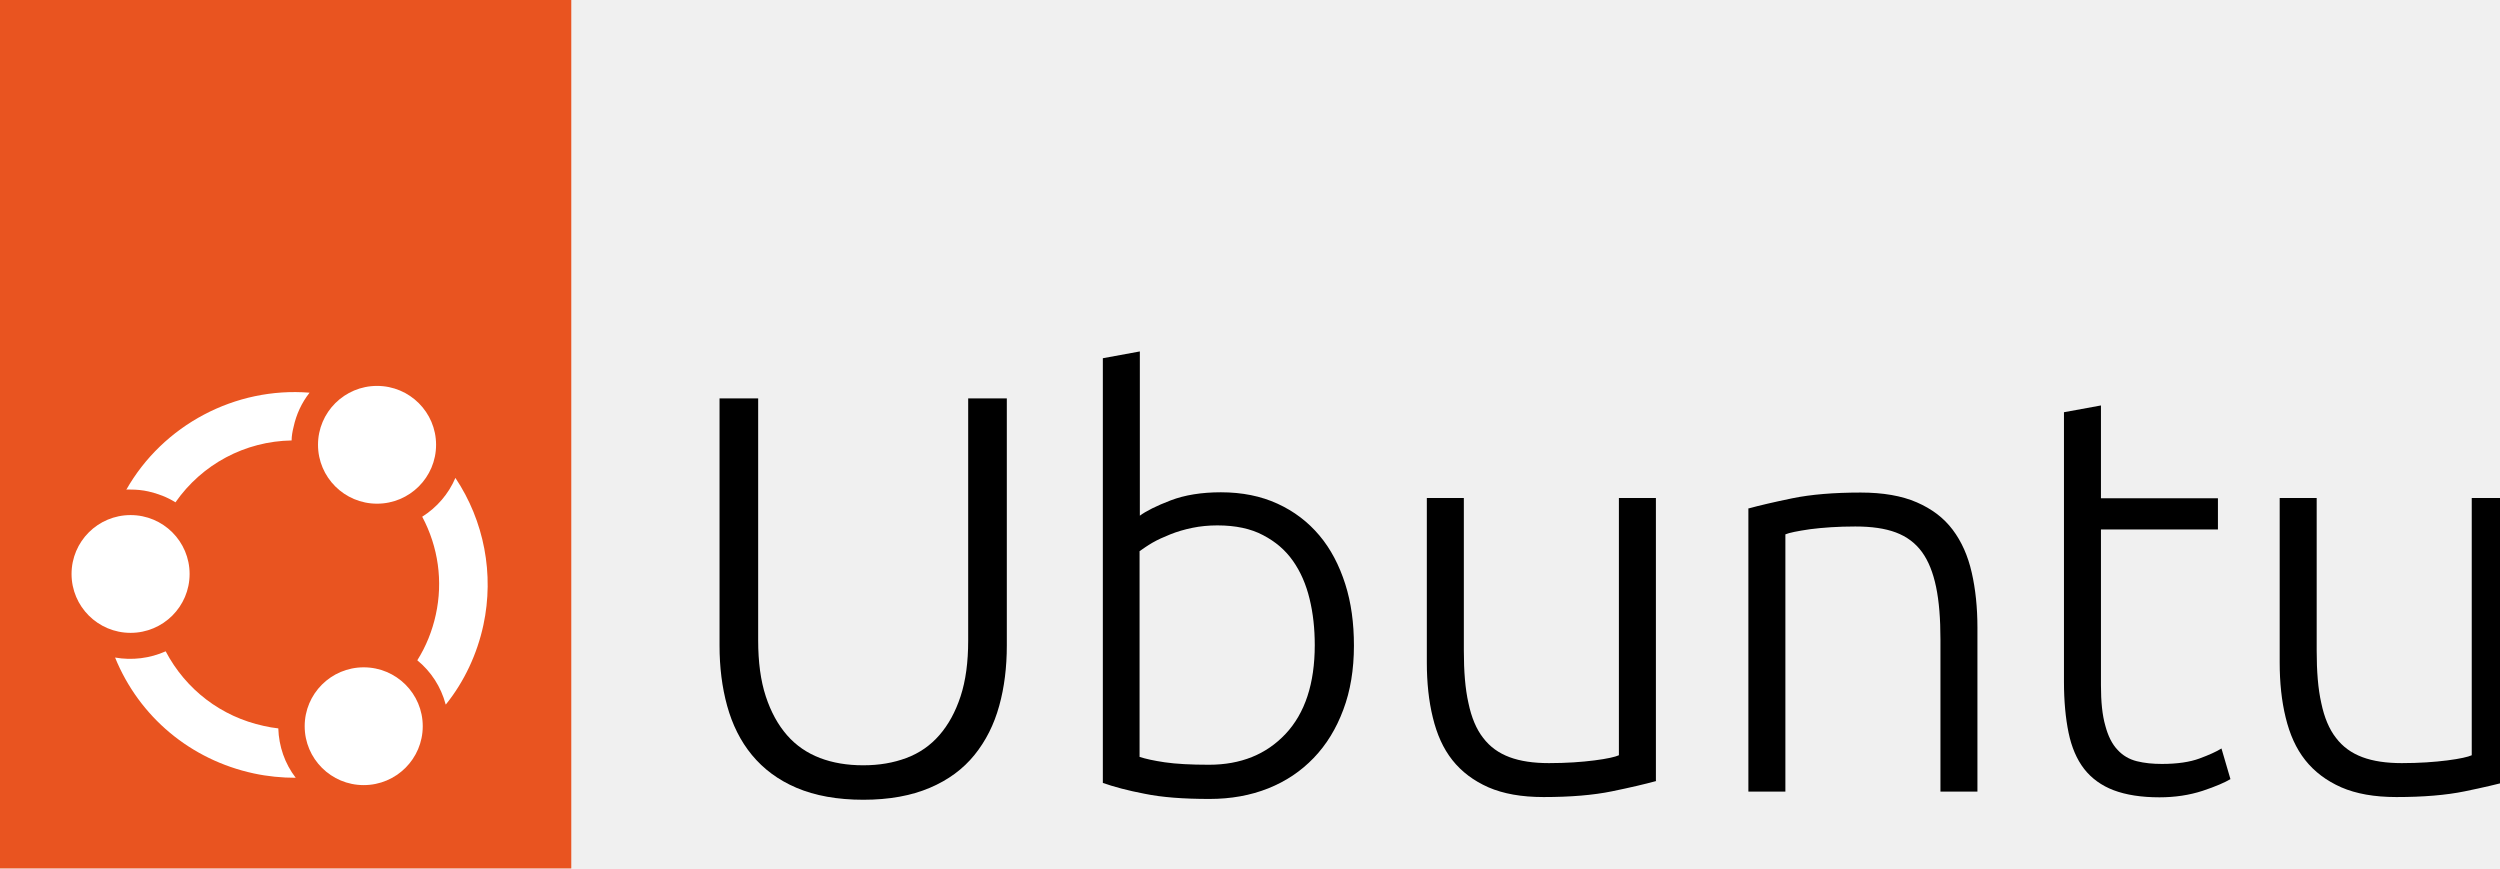
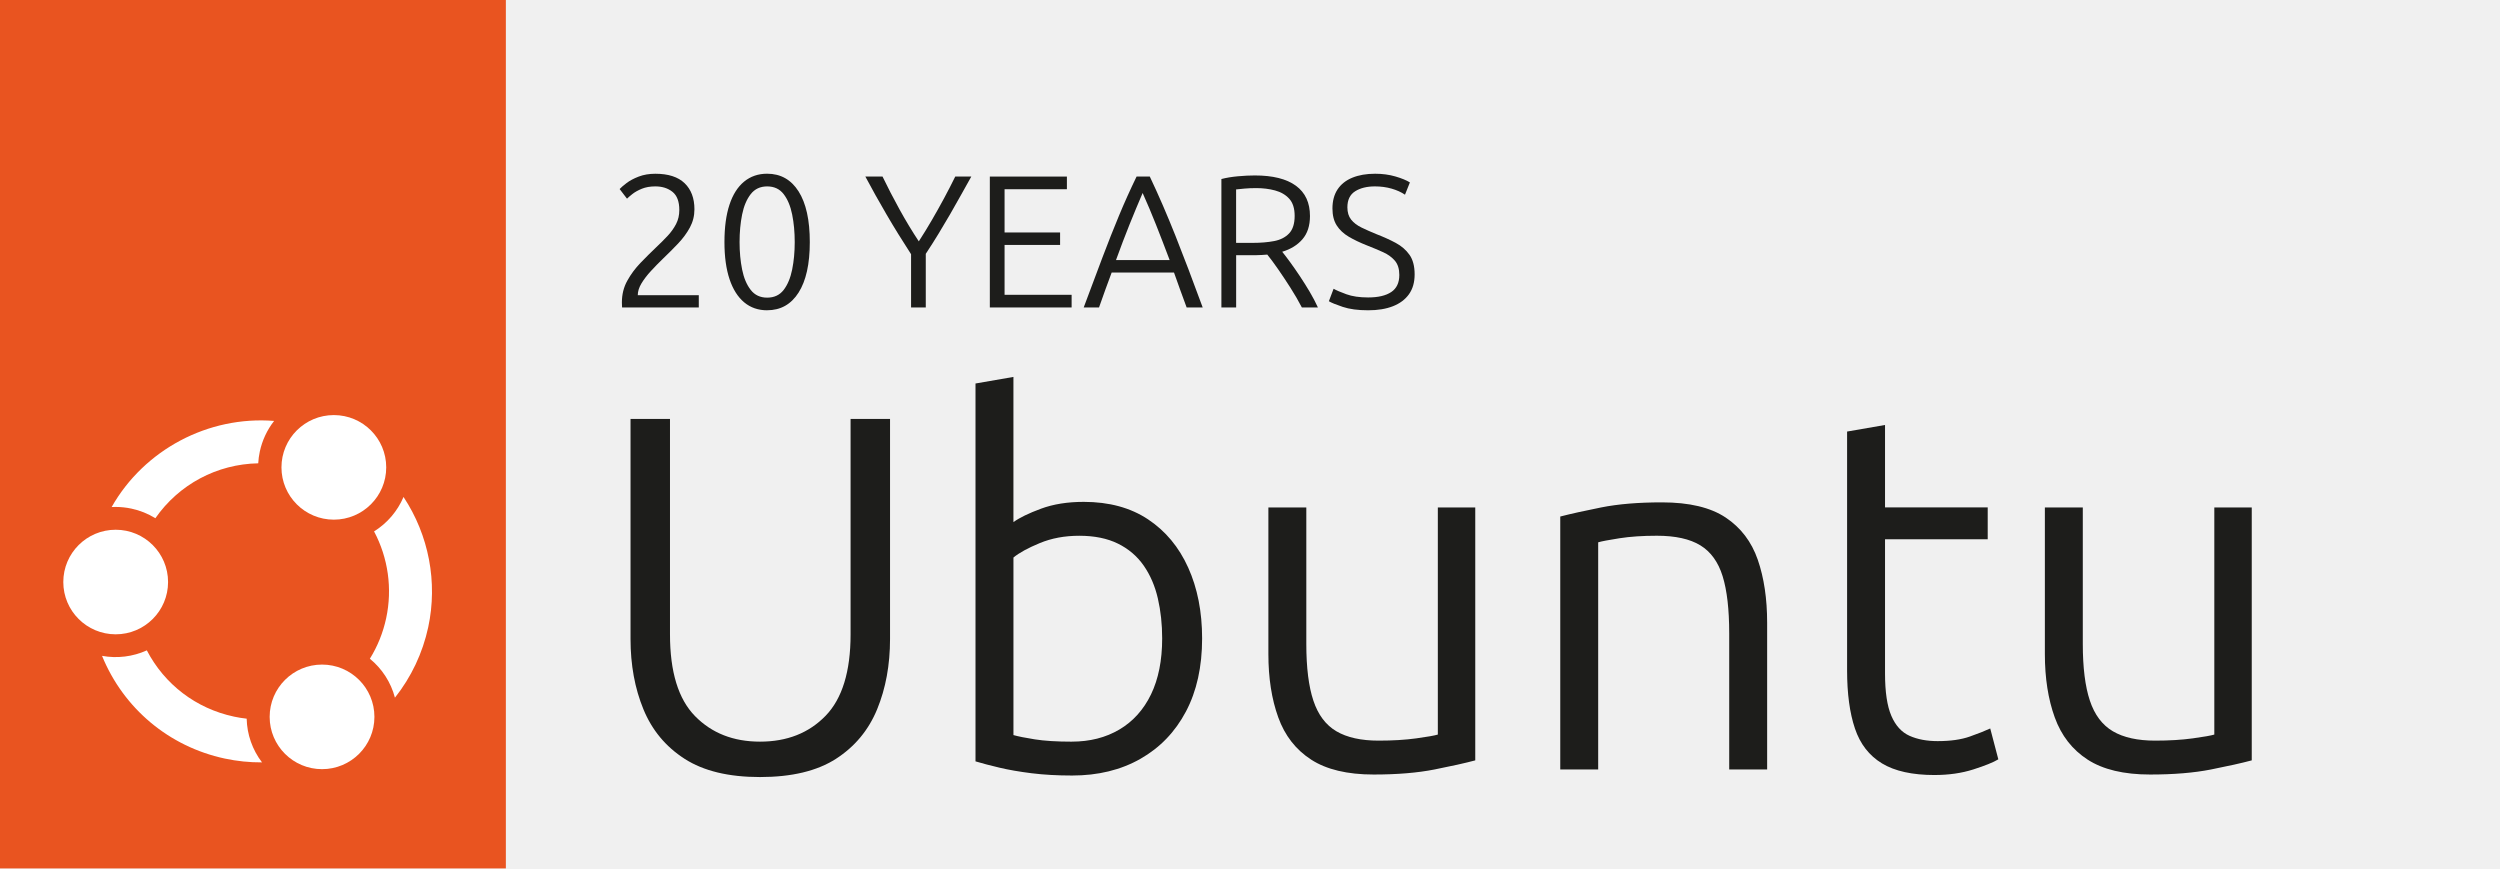
- <svg xmlns="http://www.w3.org/2000/svg" xmlns:ns1="https://github.com/RazrFalcon/usvg" width="190" height="66" viewBox="0 0 190 66" ns1:version="0.8.0">
-   <defs />
-   <path id="path76" d="M 65.622 60.782 C 63.637 60.782 61.942 60.472 60.536 59.874 C 59.13 59.276 58.014 58.431 57.146 57.379 C 56.277 56.327 55.657 55.069 55.264 53.646 C 54.871 52.223 54.685 50.696 54.685 49.067 L 54.685 30.278 L 57.621 30.278 L 57.621 48.675 C 57.621 50.304 57.807 51.728 58.2 52.924 C 58.593 54.12 59.13 55.089 59.813 55.873 C 60.495 56.657 61.343 57.234 62.314 57.606 C 63.286 57.977 64.382 58.162 65.602 58.162 C 66.821 58.162 67.896 57.977 68.889 57.606 C 69.881 57.234 70.708 56.657 71.39 55.873 C 72.073 55.089 72.61 54.12 73.003 52.924 C 73.396 51.728 73.582 50.325 73.582 48.675 L 73.582 30.278 L 76.518 30.278 L 76.518 49.067 C 76.518 50.696 76.332 52.243 75.939 53.646 C 75.546 55.069 74.926 56.306 74.058 57.379 C 73.189 58.451 72.073 59.276 70.667 59.874 C 69.261 60.472 67.586 60.782 65.602 60.782 Z" />
-   <path id="path78" d="M 86.607 39.208 C 87.103 38.837 87.889 38.445 88.964 38.032 C 90.039 37.62 91.321 37.414 92.789 37.414 C 94.402 37.414 95.828 37.702 97.089 38.28 C 98.351 38.858 99.405 39.662 100.273 40.693 C 101.142 41.724 101.782 42.962 102.238 44.385 C 102.692 45.808 102.899 47.355 102.899 49.067 C 102.899 50.882 102.63 52.511 102.093 53.934 C 101.556 55.378 100.811 56.595 99.839 57.606 C 98.867 58.616 97.73 59.379 96.387 59.916 C 95.042 60.452 93.554 60.72 91.92 60.72 C 89.936 60.72 88.302 60.596 87 60.328 C 85.697 60.081 84.643 59.792 83.816 59.503 L 83.816 27.225 L 86.628 26.709 L 86.628 39.208 Z M 86.607 57.523 C 87.041 57.667 87.682 57.812 88.53 57.936 C 89.378 58.059 90.494 58.121 91.879 58.121 C 94.298 58.121 96.242 57.337 97.709 55.77 C 99.178 54.202 99.922 51.954 99.922 49.026 C 99.922 47.788 99.797 46.613 99.529 45.519 C 99.26 44.406 98.846 43.457 98.268 42.632 C 97.688 41.807 96.944 41.167 95.993 40.672 C 95.063 40.177 93.905 39.93 92.52 39.93 C 91.858 39.93 91.218 39.992 90.618 40.116 C 90.018 40.239 89.46 40.404 88.943 40.611 C 88.427 40.817 87.972 41.023 87.579 41.25 C 87.186 41.477 86.876 41.704 86.607 41.889 L 86.607 57.482 Z" />
-   <path id="path80" d="M 125.869 59.359 C 125.041 59.586 123.905 59.854 122.499 60.142 C 121.092 60.431 119.356 60.576 117.309 60.576 C 115.635 60.576 114.249 60.328 113.113 59.833 C 111.996 59.338 111.086 58.657 110.383 57.771 C 109.68 56.884 109.205 55.811 108.895 54.533 C 108.584 53.274 108.439 51.872 108.439 50.346 L 108.439 37.847 L 111.252 37.847 L 111.252 49.438 C 111.252 51.026 111.355 52.346 111.603 53.439 C 111.831 54.533 112.203 55.419 112.72 56.079 C 113.237 56.76 113.898 57.234 114.725 57.544 C 115.552 57.853 116.544 57.997 117.723 57.997 C 119.046 57.997 120.204 57.915 121.175 57.791 C 122.147 57.667 122.768 57.523 123.036 57.399 L 123.036 37.847 L 125.849 37.847 L 125.849 59.338 Z" />
-   <path id="path82" d="M 132.857 38.651 C 133.683 38.424 134.821 38.156 136.227 37.867 C 137.632 37.579 139.369 37.434 141.416 37.434 C 143.112 37.434 144.538 37.682 145.675 38.177 C 146.812 38.672 147.722 39.353 148.404 40.26 C 149.086 41.167 149.562 42.24 149.852 43.519 C 150.141 44.777 150.285 46.179 150.285 47.706 L 150.285 60.163 L 147.474 60.163 L 147.474 48.613 C 147.474 47.025 147.37 45.705 147.143 44.612 C 146.916 43.519 146.564 42.632 146.068 41.951 C 145.572 41.271 144.91 40.776 144.084 40.466 C 143.256 40.157 142.243 40.013 141.003 40.013 C 139.679 40.013 138.542 40.095 137.57 40.219 C 136.599 40.363 135.979 40.487 135.689 40.611 L 135.689 60.163 L 132.877 60.163 L 132.877 38.672 Z" />
-   <path id="path84" d="M 159.672 37.867 L 168.563 37.867 L 168.563 40.239 L 159.672 40.239 L 159.672 52.078 C 159.672 53.336 159.776 54.367 160.004 55.151 C 160.21 55.935 160.52 56.554 160.934 56.987 C 161.326 57.42 161.823 57.709 162.401 57.853 C 162.981 57.997 163.601 58.059 164.303 58.059 C 165.482 58.059 166.433 57.915 167.157 57.647 C 167.88 57.379 168.439 57.131 168.832 56.884 L 169.514 59.214 C 169.1 59.462 168.397 59.771 167.405 60.101 C 166.392 60.431 165.296 60.596 164.117 60.596 C 162.732 60.596 161.575 60.411 160.644 60.06 C 159.714 59.709 158.949 59.152 158.39 58.431 C 157.832 57.709 157.439 56.781 157.212 55.688 C 156.985 54.594 156.861 53.295 156.861 51.81 L 156.861 31.329 L 159.672 30.814 L 159.672 37.888 Z" />
-   <path id="path86" d="M 190.685 59.359 C 189.858 59.586 188.721 59.854 187.315 60.142 C 185.909 60.431 184.172 60.576 182.126 60.576 C 180.451 60.576 179.065 60.328 177.928 59.833 C 176.812 59.338 175.902 58.657 175.199 57.771 C 174.497 56.884 174.021 55.811 173.711 54.533 C 173.401 53.274 173.256 51.872 173.256 50.346 L 173.256 37.847 L 176.068 37.847 L 176.068 49.438 C 176.068 51.026 176.171 52.346 176.419 53.439 C 176.647 54.533 177.019 55.419 177.536 56.079 C 178.052 56.76 178.714 57.234 179.541 57.544 C 180.368 57.853 181.361 57.997 182.538 57.997 C 183.862 57.997 185.02 57.915 185.992 57.791 C 186.963 57.667 187.583 57.523 187.852 57.399 L 187.852 37.847 L 190.664 37.847 L 190.664 59.338 Z" />
-   <path id="path88" fill="#e95420" d="M 43.417 0 L 0 0 L 0 66 L 43.417 66 Z" />
-   <path id="path90" fill="#ffffff" d="M 9.924 48.097 C 12.402 48.097 14.41 46.094 14.41 43.622 C 14.41 41.15 12.402 39.146 9.924 39.146 C 7.446 39.146 5.438 41.15 5.438 43.622 C 5.438 46.094 7.446 48.097 9.924 48.097 Z" />
-   <path id="path92" fill="#ffffff" d="M 28.656 38.28 C 31.133 38.28 33.142 36.276 33.142 33.804 C 33.142 31.333 31.133 29.329 28.656 29.329 C 26.178 29.329 24.169 31.333 24.169 33.804 C 24.169 36.276 26.178 38.28 28.656 38.28 Z" />
-   <path id="path94" fill="#ffffff" d="M 20.055 55.172 C 16.809 54.471 14.121 52.408 12.591 49.5 C 11.392 50.036 10.048 50.201 8.746 49.974 C 10.586 54.491 14.493 57.75 19.29 58.781 C 20.344 59.008 21.419 59.111 22.474 59.111 C 21.647 58.039 21.192 56.719 21.151 55.357 C 20.778 55.316 20.406 55.254 20.055 55.172 Z" />
-   <path id="path96" fill="#ffffff" d="M 27.642 59.668 C 30.12 59.668 32.129 57.664 32.129 55.192 C 32.129 52.721 30.12 50.717 27.642 50.717 C 25.165 50.717 23.156 52.721 23.156 55.192 C 23.156 57.664 25.165 59.668 27.642 59.668 Z" />
-   <path id="path98" fill="#ffffff" d="M 33.886 53.542 C 35.292 51.789 36.264 49.706 36.739 47.499 C 37.566 43.642 36.801 39.6 34.61 36.321 C 34.093 37.537 33.204 38.569 32.088 39.27 C 33.307 41.559 33.68 44.179 33.121 46.716 C 32.852 47.953 32.377 49.129 31.715 50.181 C 32.77 51.047 33.514 52.202 33.866 53.522 Z" />
-   <path id="path100" fill="#ffffff" d="M 9.573 37.207 C 9.697 37.207 9.8 37.207 9.924 37.207 C 10.379 37.207 10.834 37.249 11.288 37.352 C 12.012 37.517 12.715 37.785 13.335 38.177 C 15.361 35.269 18.628 33.536 22.163 33.474 C 22.163 33.144 22.225 32.794 22.308 32.464 C 22.515 31.494 22.928 30.607 23.528 29.844 C 17.884 29.391 12.384 32.299 9.593 37.228 Z" />
+ <svg xmlns="http://www.w3.org/2000/svg" id="Layer_1" viewBox="0 0 190 66">
+   <rect width="38.445" height="66" fill="#e95420" />
+   <ellipse cx="8.792" cy="44.234" rx="3.981" ry="3.974" fill="#fff" />
+   <ellipse cx="25.372" cy="35.52" rx="3.981" ry="3.974" fill="#fff" />
+   <path d="M17.771,54.46c-2.868-.613-5.265-2.442-6.612-5.033-1.061.482-2.255.629-3.404.418,1.631,3.995,5.088,6.898,9.331,7.806.931.199,1.881.296,2.827.29-.731-.959-1.138-2.116-1.166-3.322-.328-.036-.655-.089-.977-.158Z" fill="#fff" />
+   <ellipse cx="24.475" cy="54.482" rx="3.981" ry="3.974" fill="#fff" />
+   <path d="M30.015,53.023c1.238-1.557,2.109-3.399,2.53-5.356.733-3.413.048-6.993-1.877-9.897-.458,1.078-1.237,1.99-2.239,2.617,1.074,2.021,1.401,4.354.92,6.597-.236,1.098-.652,2.133-1.239,3.079.936.767,1.599,1.799,1.905,2.96Z" fill="#fff" />
+   <path d="M8.485,38.535c.101-.006.202-.008.303-.008.402,0,.804.043,1.202.128.649.139,1.259.384,1.817.73,1.792-2.573,4.684-4.117,7.818-4.173.017-.3.057-.6.12-.894.183-.851.556-1.647,1.088-2.328-5.006-.396-9.871,2.183-12.349,6.546Z" fill="#fff" />
+   <rect x="4.578" y="31.159" width="29.299" height="29.243" fill="none" />
+   <path d="M47.278,23.367c0-.029-.002-.076-.007-.143s-.007-.148-.007-.244c0-.603.136-1.151.409-1.644.273-.493.61-.947,1.012-1.364.402-.416.794-.806,1.177-1.17.325-.306.619-.6.883-.883.263-.282.476-.581.639-.897.163-.316.244-.67.244-1.062,0-.641-.172-1.101-.517-1.378-.344-.277-.78-.416-1.306-.416-.393,0-.734.06-1.026.179-.292.12-.531.254-.718.402s-.323.266-.409.352l-.56-.732c.105-.115.28-.266.524-.452.244-.187.553-.352.926-.495.373-.143.794-.215,1.263-.215.986,0,1.727.239,2.225.718.497.479.747,1.139.747,1.981,0,.498-.115.96-.345,1.385-.23.426-.529.832-.897,1.22-.369.388-.754.773-1.155,1.156-.306.297-.608.605-.904.926s-.538.636-.725.947c-.187.311-.28.61-.28.897h4.637v.933h-5.828Z" fill="#1d1d1b" />
+   <path d="M58.303,23.582c-.68,0-1.261-.201-1.744-.603-.483-.402-.854-.988-1.113-1.759-.258-.77-.388-1.711-.388-2.821,0-1.12.127-2.065.38-2.835.253-.77.624-1.357,1.112-1.759s1.072-.603,1.751-.603c1.024,0,1.821.448,2.39,1.342.569.895.854,2.18.854,3.854,0,1.665-.285,2.945-.854,3.84-.569.895-1.366,1.342-2.39,1.342ZM58.303,22.621c.536,0,.955-.196,1.256-.588s.517-.909.646-1.55c.129-.641.194-1.335.194-2.082,0-.756-.065-1.455-.194-2.096-.129-.641-.344-1.158-.646-1.55-.301-.392-.72-.588-1.256-.588-.526,0-.943.196-1.249.588-.306.393-.524.909-.653,1.55-.129.641-.194,1.34-.194,2.096,0,.746.065,1.441.194,2.082.129.641.347,1.158.653,1.55.306.393.723.588,1.249.588Z" fill="#1d1d1b" />
+   <path d="M69.241,23.367v-4.048c-.335-.517-.658-1.026-.969-1.529-.311-.502-.61-1-.897-1.493-.287-.493-.565-.978-.833-1.457-.268-.478-.526-.952-.775-1.421h1.306c.392.814.823,1.646,1.292,2.498.469.852.957,1.66,1.464,2.426.335-.517.663-1.05.983-1.601.32-.55.632-1.105.933-1.665s.586-1.112.854-1.658h1.22c-.258.46-.522.931-.79,1.414-.268.483-.543.969-.825,1.457-.282.488-.577.983-.883,1.486-.306.502-.627,1.007-.962,1.515v4.077h-1.12Z" fill="#1d1d1b" />
+   <path d="M75.227,23.367v-9.948h5.857v.962h-4.737v3.287h4.22v.947h-4.22v3.79h5.096v.962h-6.216Z" fill="#1d1d1b" />
+   <path d="M82.361,23.367c.517-1.387.99-2.651,1.421-3.79.431-1.139.854-2.208,1.27-3.208.416-1.0.859-1.983,1.328-2.95h1.005c.344.727.677,1.462.998,2.204.32.742.639,1.51.955,2.304.316.794.643,1.639.983,2.534.34.895.701,1.864,1.084,2.907h-1.22c-.172-.478-.34-.935-.502-1.371-.163-.435-.316-.863-.459-1.285h-4.737c-.153.421-.311.849-.474,1.285-.163.436-.325.893-.488,1.371h-1.163ZM84.816,19.764h4.077c-.182-.479-.359-.943-.531-1.393s-.342-.885-.51-1.306c-.168-.421-.335-.83-.502-1.227-.168-.397-.337-.787-.51-1.17-.163.383-.328.773-.495,1.17-.168.397-.335.806-.502,1.227-.168.422-.337.857-.51,1.306s-.344.914-.517,1.393Z" fill="#1d1d1b" />
+   <path d="M92.826,23.367v-9.761c.364-.095.78-.165,1.249-.208.469-.043.899-.064,1.292-.064,1.369,0,2.409.261,3.122.782.713.522,1.069,1.29,1.069,2.304,0,.737-.192,1.325-.574,1.766-.383.44-.895.756-1.536.947.163.201.361.462.596.782.234.321.481.675.739,1.063.258.387.51.787.754,1.199.244.412.452.809.625,1.191h-1.22c-.258-.497-.548-.998-.869-1.5s-.634-.974-.94-1.414c-.306-.44-.579-.809-.818-1.105-.134.01-.271.019-.409.029-.139.01-.275.015-.409.015h-1.55v3.976h-1.12ZM93.945,18.458h1.263c.603,0,1.144-.045,1.622-.136.479-.091.859-.285,1.141-.581.282-.296.423-.742.423-1.335,0-.564-.136-.997-.409-1.299-.273-.301-.632-.512-1.077-.632-.445-.12-.921-.179-1.428-.179-.335,0-.632.012-.89.036-.258.024-.474.045-.646.064v4.062Z" fill="#1d1d1b" />
+   <path d="M103.98,23.582c-.775,0-1.419-.086-1.931-.258-.512-.172-.864-.316-1.055-.431l.359-.947c.201.115.524.254.969.416.445.163.998.244,1.658.244.756,0,1.34-.136,1.751-.409.411-.273.617-.706.617-1.299,0-.46-.113-.82-.337-1.084-.225-.263-.522-.479-.89-.646-.369-.167-.773-.337-1.213-.509-.536-.21-1.003-.433-1.4-.667-.397-.235-.704-.522-.919-.861s-.323-.768-.323-1.285c0-.574.129-1.057.388-1.45.258-.392.632-.689,1.12-.89.488-.201,1.067-.302,1.737-.302.555,0,1.069.07,1.543.208.474.139.84.29,1.098.452l-.373.933c-.278-.191-.615-.344-1.012-.459-.397-.115-.821-.172-1.271-.172-.612,0-1.115.124-1.507.373-.393.249-.588.655-.588,1.22,0,.383.096.694.287.933.191.239.455.441.79.603.335.163.713.33,1.134.502.546.211,1.036.433,1.471.667.435.235.782.536,1.041.905.258.368.388.864.388,1.486,0,.603-.144,1.105-.431,1.507-.287.402-.694.706-1.22.912-.526.206-1.153.308-1.881.308Z" fill="#1d1d1b" />
+   <path d="M57.761,59.056c-2.384,0-4.293-.461-5.728-1.384-1.436-.923-2.48-2.178-3.133-3.768-.654-1.589-.98-3.37-.98-5.344v-16.723h2.999v16.378c0,2.845.634,4.915,1.903,6.209,1.269,1.295,2.915,1.941,4.94,1.941,2.05,0,3.71-.654,4.979-1.961,1.269-1.307,1.903-3.37,1.903-6.189v-16.378h2.999v16.723c0,1.974-.327,3.755-.98,5.344-.654,1.589-1.698,2.845-3.133,3.768-1.436.923-3.358,1.384-5.767,1.384Z" fill="#1d1d1b" />
+   <path d="M81.481,58.94c-1.128,0-2.153-.058-3.076-.173-.923-.115-1.737-.256-2.441-.423-.705-.166-1.314-.327-1.826-.48v-28.718l2.883-.5v11.034c.461-.333,1.159-.673,2.095-1.019.935-.346,2.018-.519,3.249-.519,1.922,0,3.55.442,4.883,1.326,1.332.884,2.351,2.109,3.056,3.672.705,1.564,1.057,3.358,1.057,5.382,0,2.153-.41,4.005-1.23,5.555-.82,1.551-1.974,2.749-3.46,3.595-1.487.846-3.217,1.268-5.19,1.268ZM81.443,56.365c1.384,0,2.595-.307,3.633-.923,1.038-.615,1.839-1.505,2.403-2.672.563-1.166.846-2.582.846-4.248,0-1.076-.109-2.089-.327-3.037-.218-.948-.577-1.781-1.076-2.499-.5-.717-1.153-1.275-1.961-1.672-.807-.397-1.788-.596-2.941-.596-1.102,0-2.102.186-2.999.558-.898.372-1.564.737-1.999,1.096v13.494c.359.102.903.211,1.634.327.731.115,1.659.173,2.787.173Z" fill="#1d1d1b" />
+   <path d="M104.394,58.864c-1.999,0-3.582-.379-4.748-1.134-1.167-.755-1.999-1.826-2.499-3.21-.5-1.384-.75-2.985-.75-4.806v-11.149h2.883v10.38c0,1.794.179,3.229.538,4.306.359,1.077.942,1.852,1.749,2.326.807.474,1.877.711,3.21.711,1.077,0,2.031-.058,2.864-.173.833-.115,1.378-.211,1.634-.288v-17.262h2.845v19.223c-.769.206-1.801.436-3.095.692-1.295.256-2.839.384-4.633.384Z" fill="#1d1d1b" />
+   <path d="M118.58,58.479v-19.223c.794-.205,1.832-.436,3.114-.692,1.281-.256,2.819-.384,4.613-.384,2.076,0,3.691.384,4.844,1.153,1.153.769,1.967,1.839,2.441,3.21.474,1.371.711,2.967.711,4.786v11.149h-2.883v-10.342c0-1.82-.167-3.268-.5-4.344-.333-1.077-.898-1.858-1.692-2.345-.795-.487-1.897-.731-3.306-.731-1.077,0-2.025.064-2.845.192-.82.129-1.359.231-1.615.308v17.262h-2.883Z" fill="#1d1d1b" />
+   <path d="M147.03,58.902c-1.692,0-3.025-.295-3.998-.884-.974-.589-1.66-1.473-2.057-2.653-.398-1.179-.596-2.653-.596-4.421v-18.146l2.883-.5v6.266h7.804v2.422h-7.804v10.188c0,1.41.16,2.486.48,3.229.32.744.781,1.249,1.384,1.519.602.269,1.313.403,2.134.403.974,0,1.788-.115,2.441-.346.654-.231,1.173-.436,1.557-.615l.615,2.345c-.384.231-1.019.487-1.903.769s-1.865.423-2.941.423Z" fill="#1d1d1b" />
+   <path d="M163.407,58.864c-1.999,0-3.582-.379-4.748-1.134-1.167-.755-1.999-1.826-2.499-3.21-.5-1.384-.75-2.985-.75-4.806v-11.149h2.883v10.38c0,1.794.179,3.229.538,4.306.359,1.077.942,1.852,1.749,2.326.807.474,1.877.711,3.21.711,1.077,0,2.031-.058,2.864-.173.833-.115,1.378-.211,1.634-.288v-17.262h2.845v19.223c-.769.206-1.801.436-3.095.692-1.295.256-2.839.384-4.633.384Z" fill="#1d1d1b" />
</svg>
